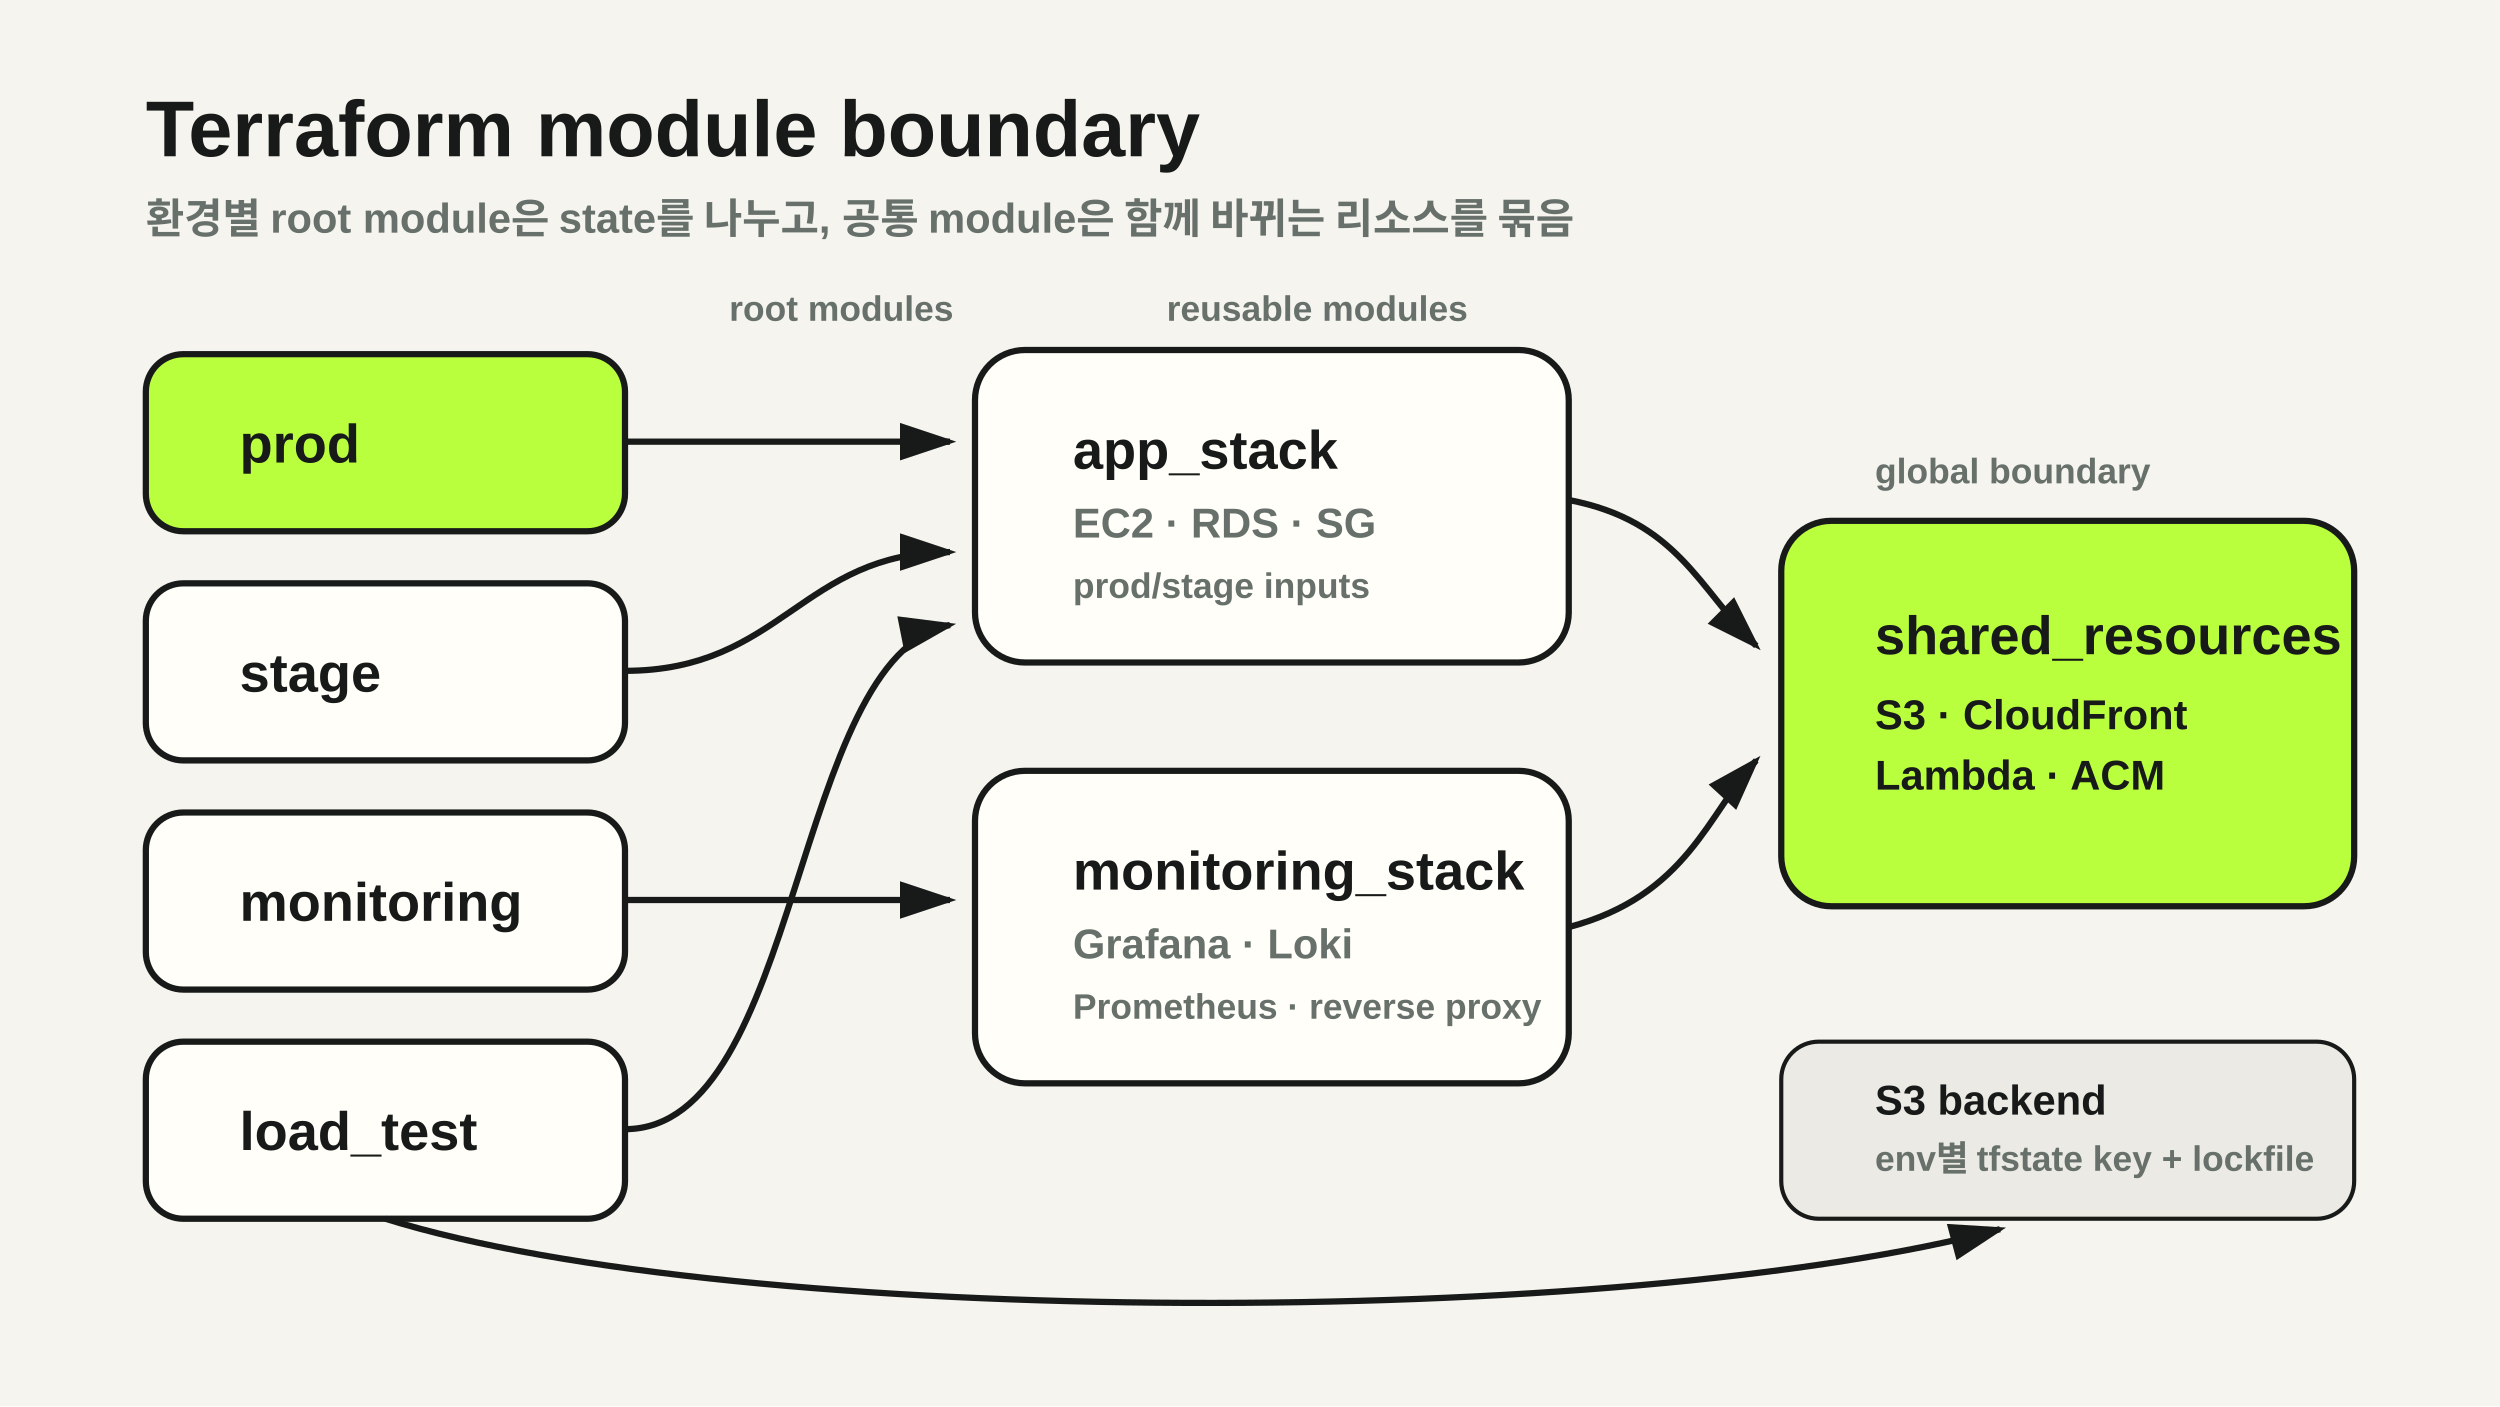
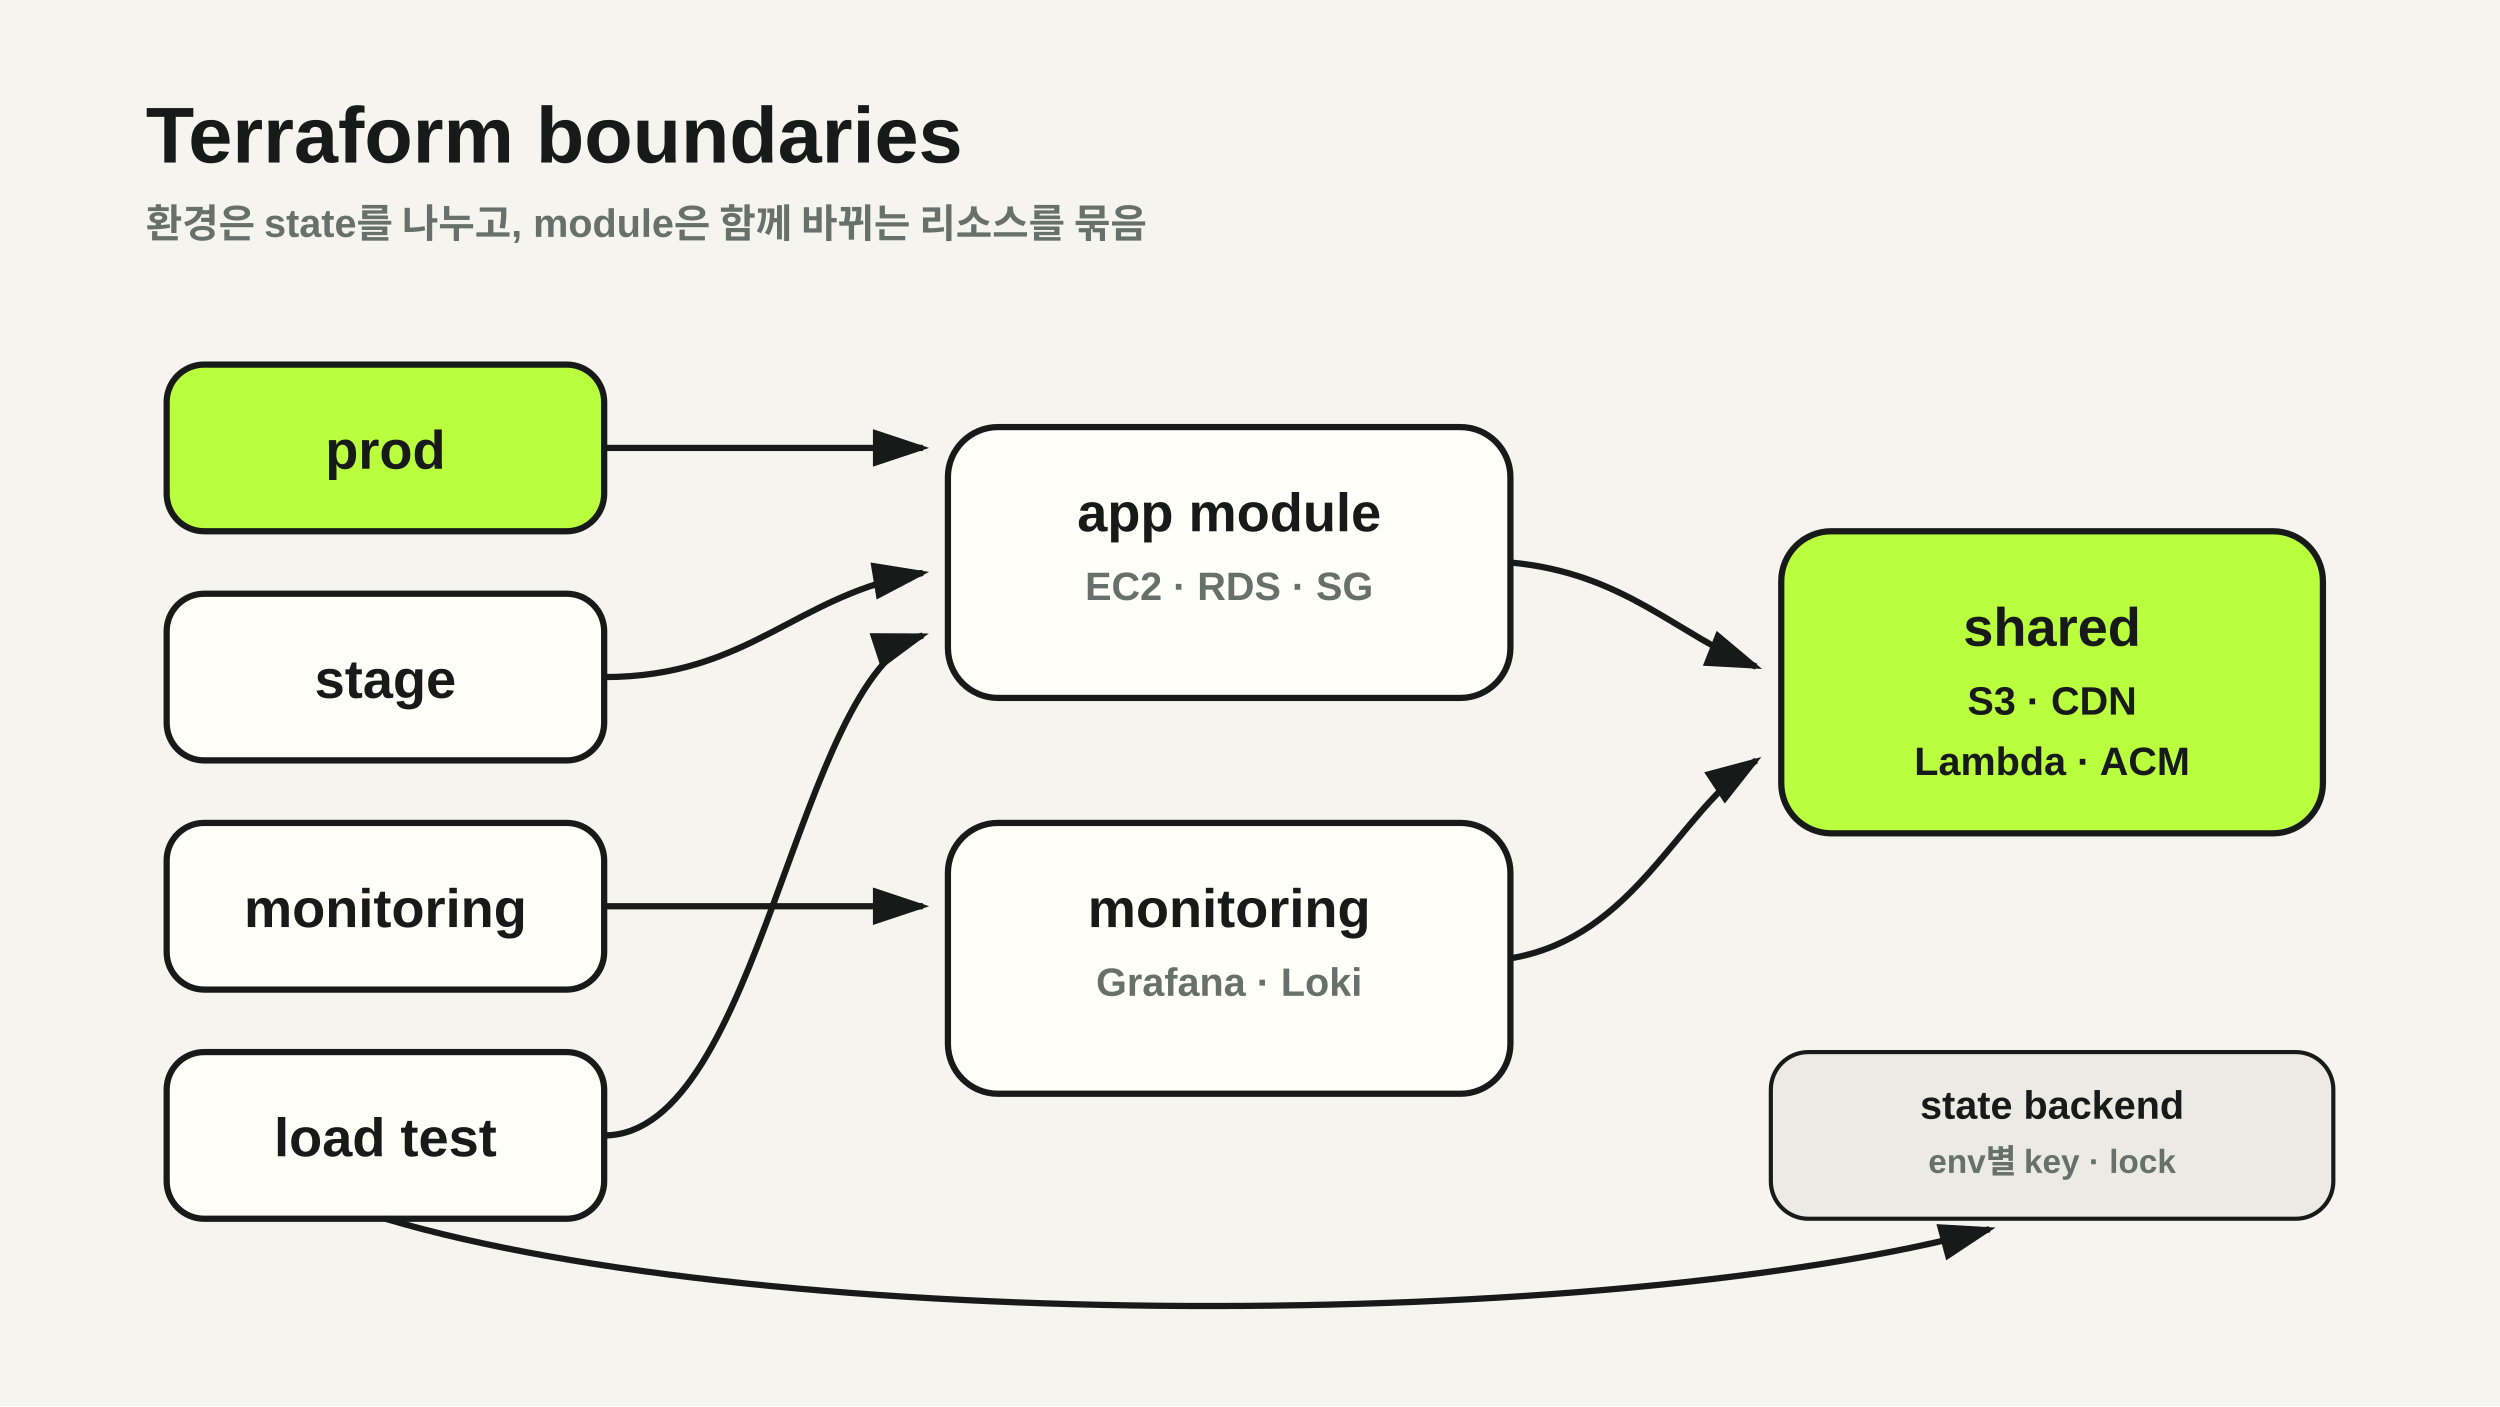
<svg xmlns="http://www.w3.org/2000/svg" viewBox="0 0 1200 675" role="img" aria-labelledby="title desc">
  <defs>
    <marker id="arrow" markerWidth="10" markerHeight="10" refX="8" refY="3" orient="auto" markerUnits="strokeWidth">
      <path d="M0,0 L0,6 L9,3 z" fill="#171a18" />
    </marker>
    <style>
-       .bg{fill:#f5f4ef}.box{fill:#fffef9;stroke:#171a18;stroke-width:3}.soft{fill:#ebeae4;stroke:#171a18;stroke-width:2}.accent{fill:#baff3e;stroke:#171a18;stroke-width:3}.line{stroke:#171a18;stroke-width:3;fill:none;marker-end:url(#arrow)}.muted{fill:#67706a}.ink{fill:#171a18}text{font-family:Pretendard,'Noto Sans KR',Arial,sans-serif}.title{font-size:38px;font-weight:900}.label{font-size:26px;font-weight:850}.small{font-size:20px;font-weight:700}.tiny{font-size:17px;font-weight:700}
+       .bg{fill:#f5f4ef}.card{fill:#fffef9;stroke:#171a18;stroke-width:3}.soft{fill:#ebeae4;stroke:#171a18;stroke-width:2}.accent{fill:#baff3e;stroke:#171a18;stroke-width:3}.line{stroke:#171a18;stroke-width:3;fill:none;marker-end:url(#arrow)}.muted{fill:#67706a}.ink{fill:#171a18}text{font-family:Pretendard,'Noto Sans KR',Arial,sans-serif}.title{font-size:38px;font-weight:900}.label{font-size:26px;font-weight:850}.small{font-size:19px;font-weight:700}.tiny{font-size:16px;font-weight:700}
    </style>
  </defs>
  <rect class="bg" width="1200" height="675" />
-   <text x="70" y="75" class="title ink">Terraform module boundary</text>
-   <text x="70" y="112" class="small muted">환경별 root module은 state를 나누고, 공통 module은 함께 바뀌는 리소스를 묶음</text>
-   <rect x="70" y="170" width="230" height="85" rx="18" class="accent" />
-   <text x="115" y="222" class="label ink">prod</text>
-   <rect x="70" y="280" width="230" height="85" rx="18" class="box" />
-   <text x="115" y="332" class="label ink">stage</text>
-   <rect x="70" y="390" width="230" height="85" rx="18" class="box" />
-   <text x="115" y="442" class="label ink">monitoring</text>
-   <rect x="70" y="500" width="230" height="85" rx="18" class="box" />
-   <text x="115" y="552" class="label ink">load_test</text>
-   <rect x="468" y="168" width="285" height="150" rx="24" class="box" />
-   <text x="515" y="225" class="label ink">app_stack</text>
-   <text x="515" y="258" class="small muted">EC2 · RDS · SG</text>
-   <text x="515" y="287" class="tiny muted">prod/stage inputs</text>
-   <rect x="468" y="370" width="285" height="150" rx="24" class="box" />
-   <text x="515" y="427" class="label ink">monitoring_stack</text>
-   <text x="515" y="460" class="small muted">Grafana · Loki</text>
-   <text x="515" y="489" class="tiny muted">Prometheus · reverse proxy</text>
-   <rect x="855" y="250" width="275" height="185" rx="24" class="accent" />
-   <text x="900" y="314" class="label ink">shared_resources</text>
-   <text x="900" y="350" class="small ink">S3 · CloudFront</text>
-   <text x="900" y="379" class="small ink">Lambda · ACM</text>
-   <rect x="855" y="500" width="275" height="85" rx="18" class="soft" />
-   <text x="900" y="535" class="small ink">S3 backend</text>
-   <text x="900" y="562" class="tiny muted">env별 tfstate key + lockfile</text>
-   <path class="line" d="M300 212 C375 212 385 212 456 212" />
-   <path class="line" d="M300 322 C375 322 385 265 456 265" />
-   <path class="line" d="M300 432 C380 432 390 432 456 432" />
-   <path class="line" d="M300 542 C385 542 380 315 456 300" />
-   <path class="line" d="M753 240 C805 250 815 282 843 310" />
-   <path class="line" d="M753 445 C810 430 820 390 843 365" />
-   <path class="line" d="M185 585 C355 638 780 638 960 590" />
-   <text x="350" y="154" class="tiny muted">root modules</text>
-   <text x="560" y="154" class="tiny muted">reusable modules</text>
-   <text x="900" y="232" class="tiny muted">global boundary</text>
+   <text x="70" y="78" class="title ink">Terraform boundaries</text>
+   <text x="70" y="114" class="small muted">환경은 state를 나누고, module은 함께 바뀌는 리소스를 묶음</text>
+   <rect x="80" y="175" width="210" height="80" rx="18" class="accent" />
+   <text x="185" y="225" text-anchor="middle" class="label ink">prod</text>
+   <rect x="80" y="285" width="210" height="80" rx="18" class="card" />
+   <text x="185" y="335" text-anchor="middle" class="label ink">stage</text>
+   <rect x="80" y="395" width="210" height="80" rx="18" class="card" />
+   <text x="185" y="445" text-anchor="middle" class="label ink">monitoring</text>
+   <rect x="80" y="505" width="210" height="80" rx="18" class="card" />
+   <text x="185" y="555" text-anchor="middle" class="label ink">load test</text>
+   <rect x="455" y="205" width="270" height="130" rx="24" class="card" />
+   <text x="590" y="255" text-anchor="middle" class="label ink">app module</text>
+   <text x="590" y="288" text-anchor="middle" class="small muted">EC2 · RDS · SG</text>
+   <rect x="455" y="395" width="270" height="130" rx="24" class="card" />
+   <text x="590" y="445" text-anchor="middle" class="label ink">monitoring</text>
+   <text x="590" y="478" text-anchor="middle" class="small muted">Grafana · Loki</text>
+   <rect x="855" y="255" width="260" height="145" rx="24" class="accent" />
+   <text x="985" y="310" text-anchor="middle" class="label ink">shared</text>
+   <text x="985" y="343" text-anchor="middle" class="small ink">S3 · CDN</text>
+   <text x="985" y="372" text-anchor="middle" class="small ink">Lambda · ACM</text>
+   <rect x="850" y="505" width="270" height="80" rx="18" class="soft" />
+   <text x="985" y="537" text-anchor="middle" class="small ink">state backend</text>
+   <text x="985" y="563" text-anchor="middle" class="tiny muted">env별 key · lock</text>
+   <path class="line" d="M290 215 H443" />
+   <path class="line" d="M290 325 C360 325 382 285 443 275" />
+   <path class="line" d="M290 435 H443" />
+   <path class="line" d="M290 545 C365 545 382 325 443 305" />
+   <path class="line" d="M725 270 C780 275 805 305 843 320" />
+   <path class="line" d="M725 460 C785 450 805 390 843 365" />
+   <path class="line" d="M185 585 C370 640 770 640 955 590" />
</svg>
